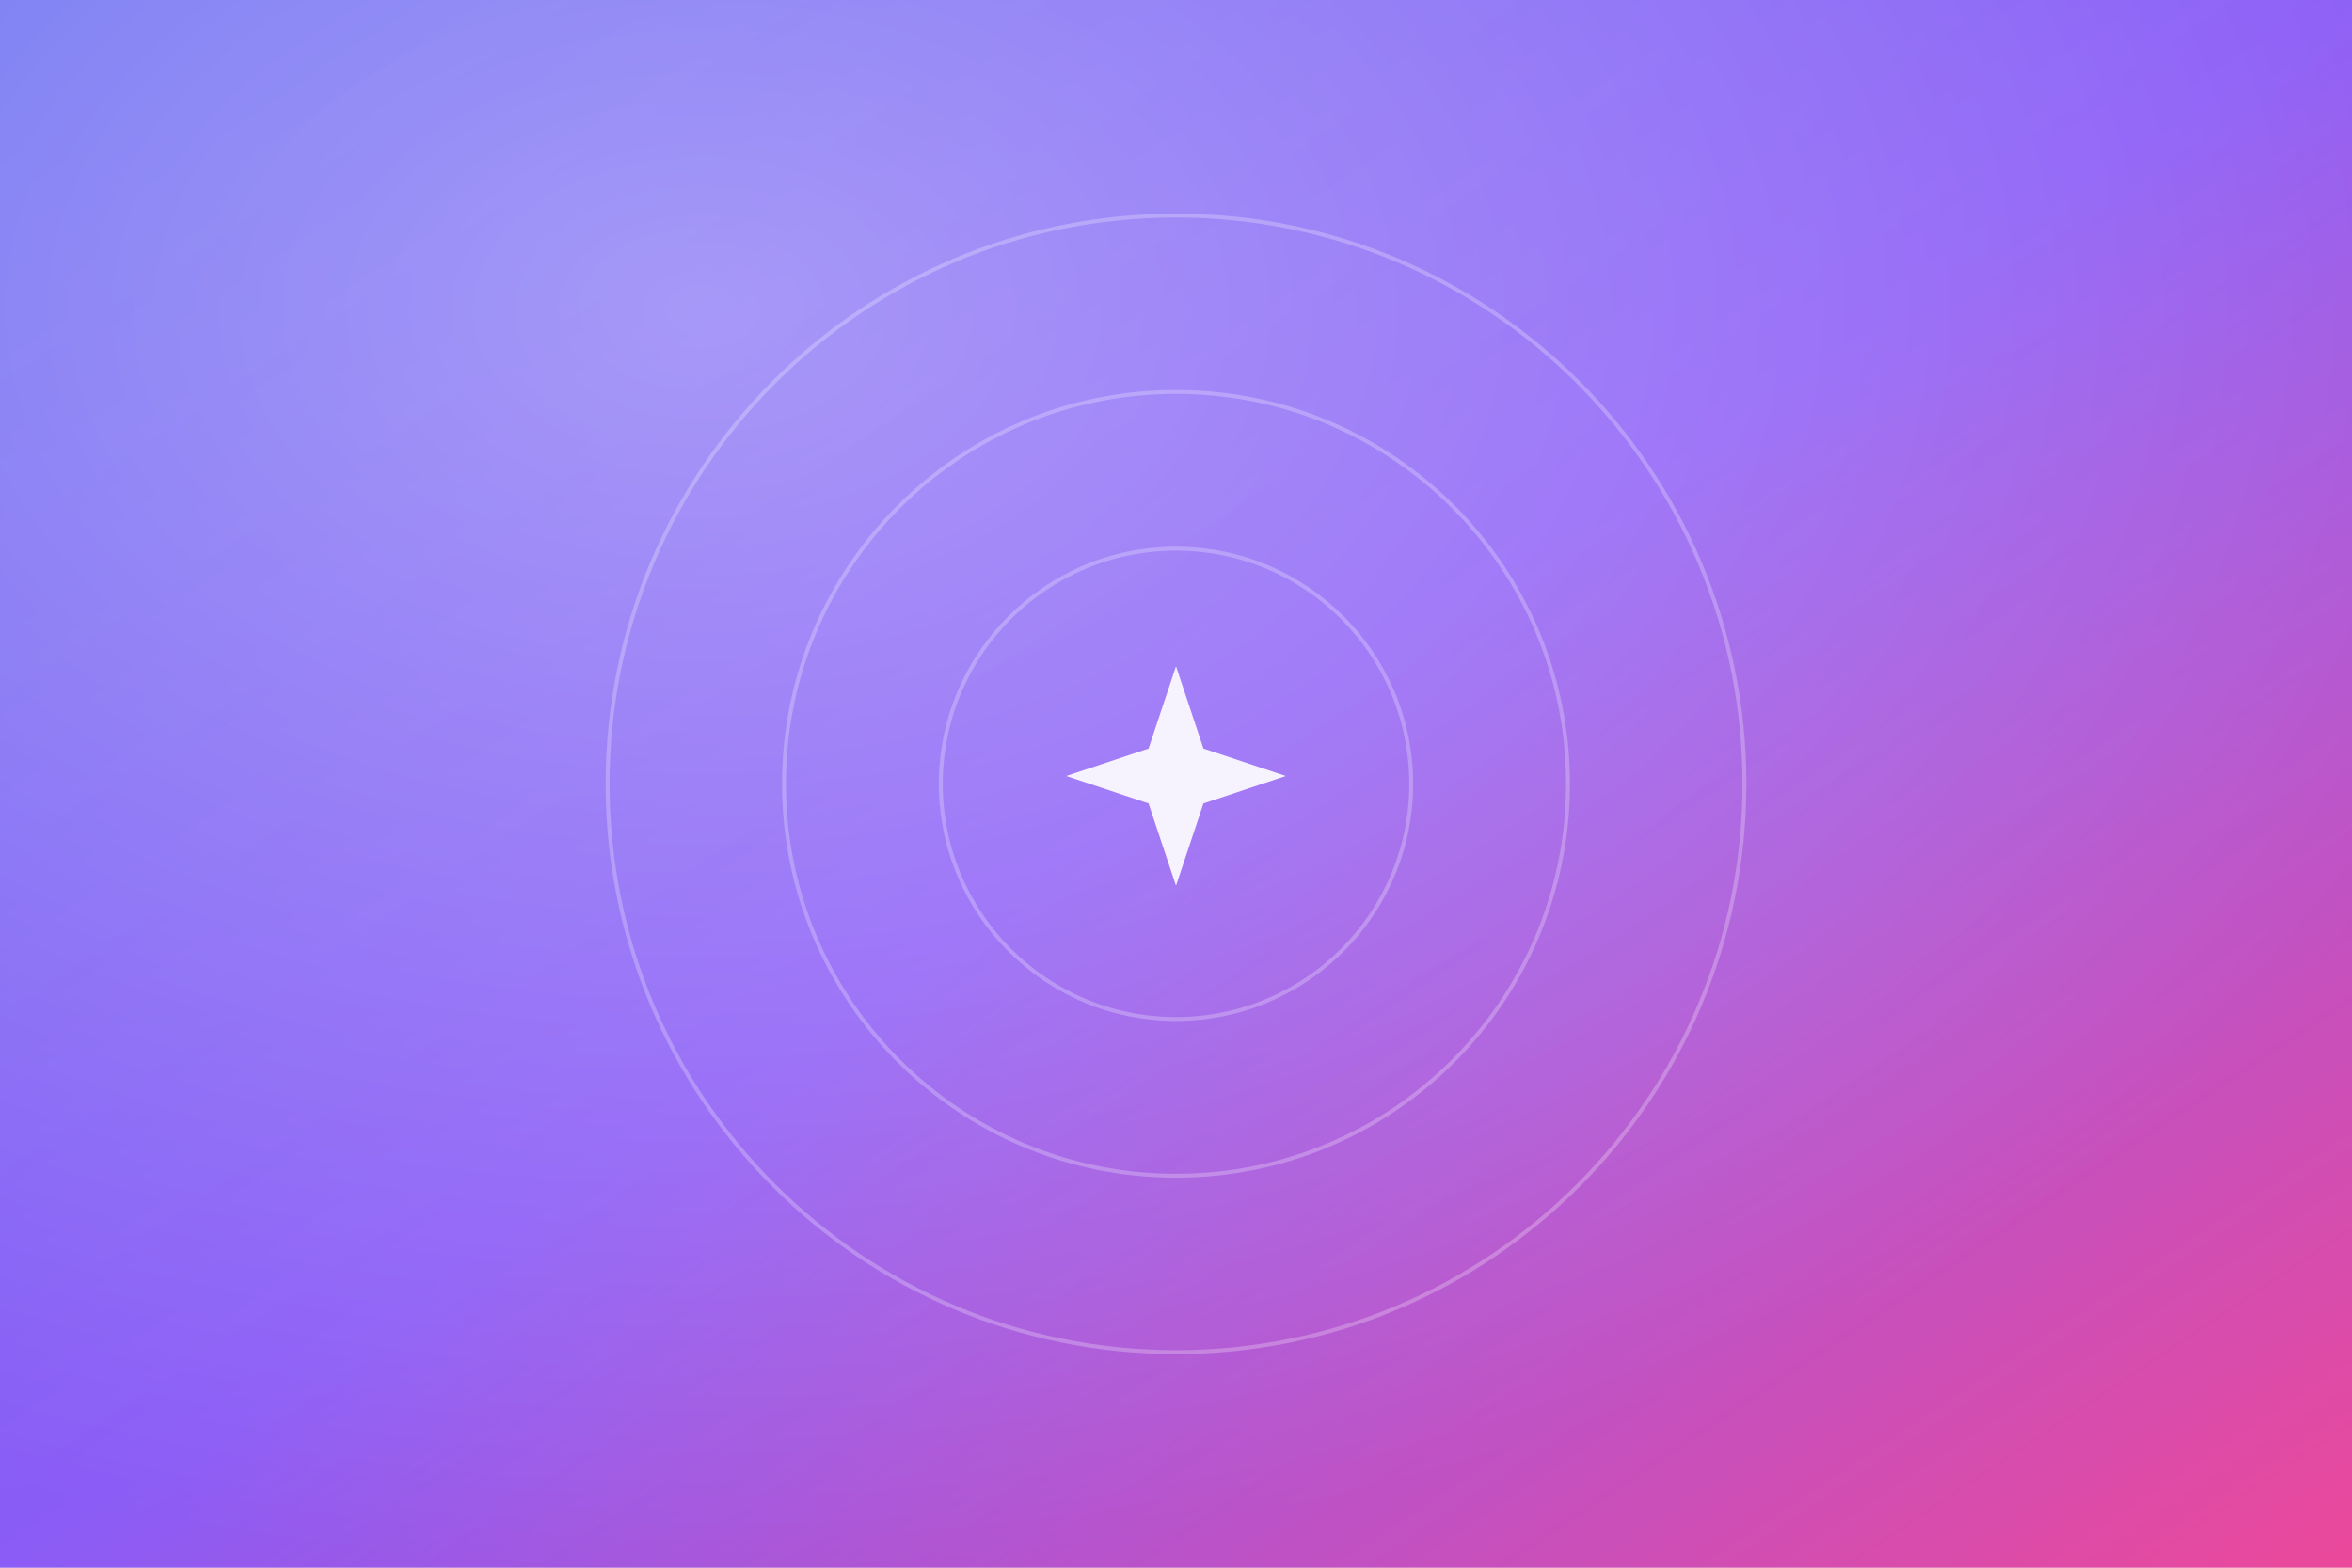
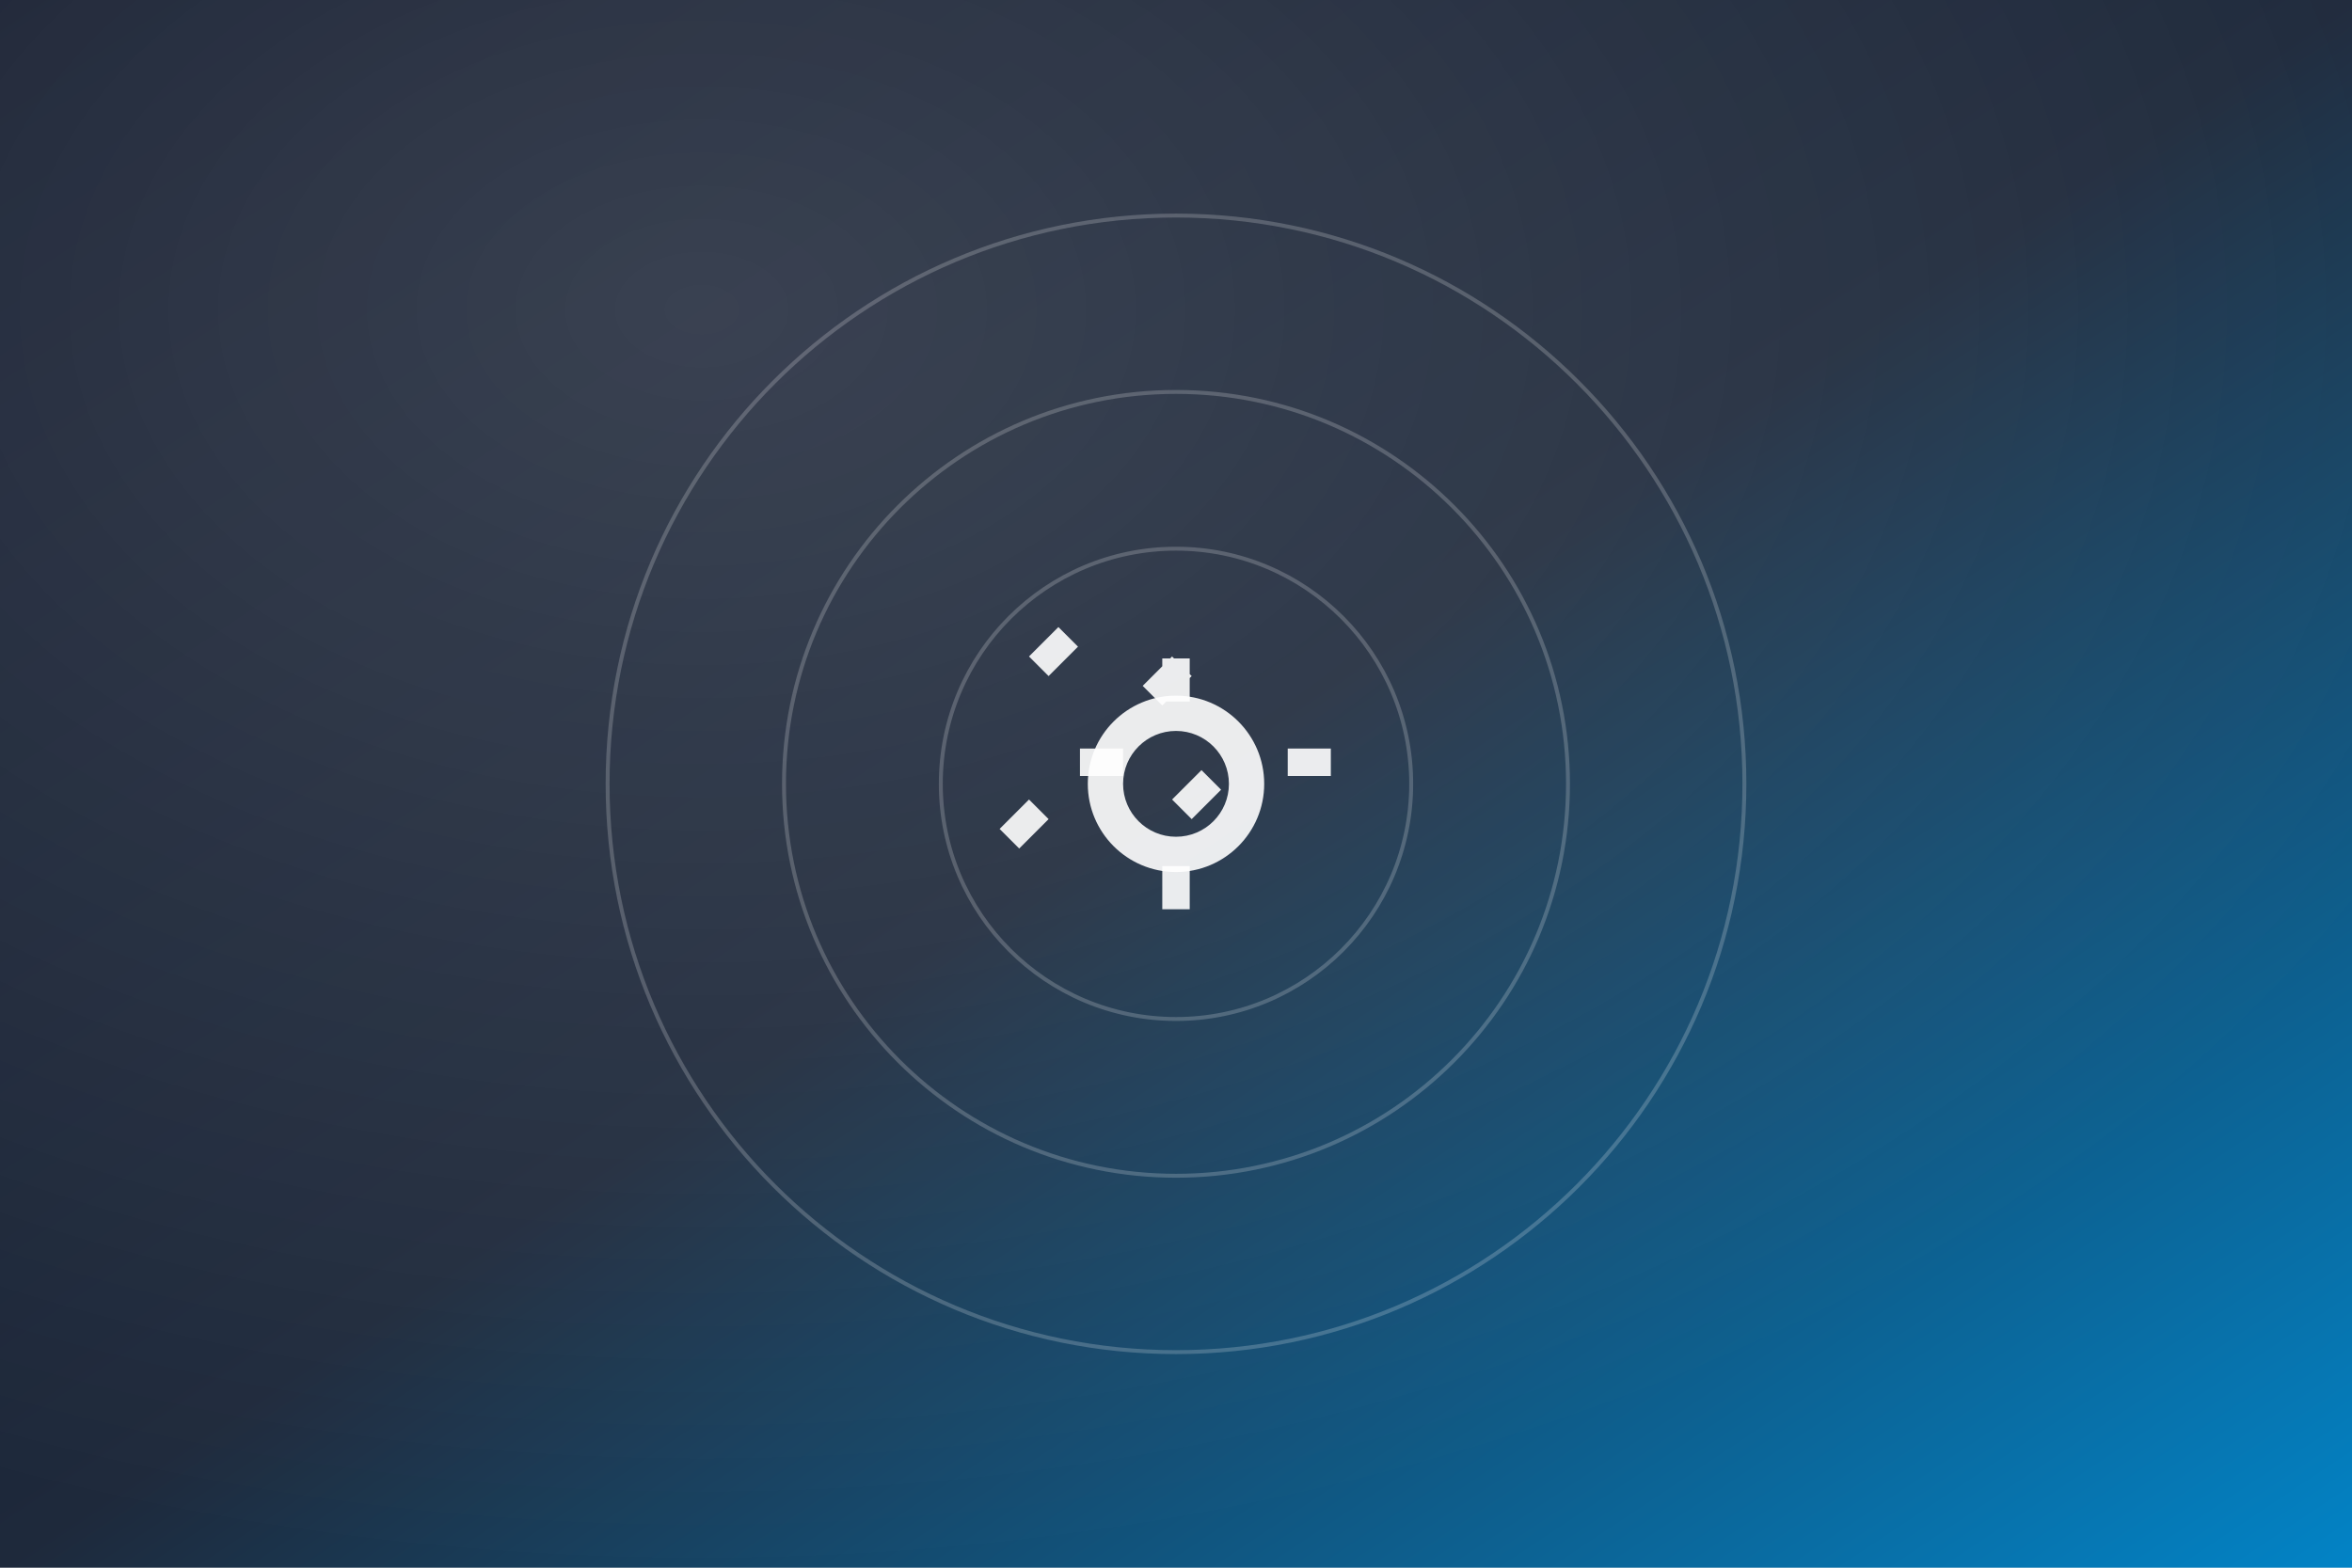
<svg xmlns="http://www.w3.org/2000/svg" width="1200" height="800" viewBox="0 0 1200 800">
  <defs>
    <linearGradient id="g" x1="0" y1="0" x2="1" y2="1">
-       <stop offset="0" stop-color="#6366f1" />
-       <stop offset=".5" stop-color="#8b5cf6" />
-       <stop offset="1" stop-color="#ec4899" />
+       <stop offset="0" stop-color="#0f172a" />
+       <stop offset=".5" stop-color="#1e293b" />
+       <stop offset="1" stop-color="#0284c7" />
    </linearGradient>
    <radialGradient id="r" cx=".3" cy=".2" r=".8">
-       <stop offset="0" stop-color="#fff" stop-opacity=".35" />
+       <stop offset="0" stop-color="#fff" stop-opacity=".15" />
      <stop offset="1" stop-color="#fff" stop-opacity="0" />
    </radialGradient>
  </defs>
  <rect width="1200" height="800" fill="url(#g)" />
  <rect width="1200" height="800" fill="url(#r)" />
-   <g fill="none" stroke="#fff" stroke-opacity=".25" stroke-width="2">
+   <g fill="none" stroke="#fff" stroke-opacity=".2" stroke-width="2">
    <circle cx="600" cy="400" r="120" />
    <circle cx="600" cy="400" r="200" />
    <circle cx="600" cy="400" r="290" />
  </g>
-   <path d="M600 340l14 42 42 14-42 14-14 42-14-42-42-14 42-14z" fill="#fff" fill-opacity=".9" />
+   <g fill="#fff" fill-opacity=".9">
+     <path d="M600 355a45 45 0 1 0 0 90 45 45 0 0 0 0-90zm0 72a27 27 0 1 1 0-54 27 27 0 0 1 0 54z" />
+     <path d="M593 336h14v22h-14zm0 106h14v22h-14zm64-60h22v14h-22zm-106 0h22v14h-22zm47-47l10 10-15 15-10-10zm-73 73l10 10-15 15-10-10zm73 0l15-15 10 10-15 15zm-73-73l15-15 10 10-15 15z" />
+   </g>
</svg>
